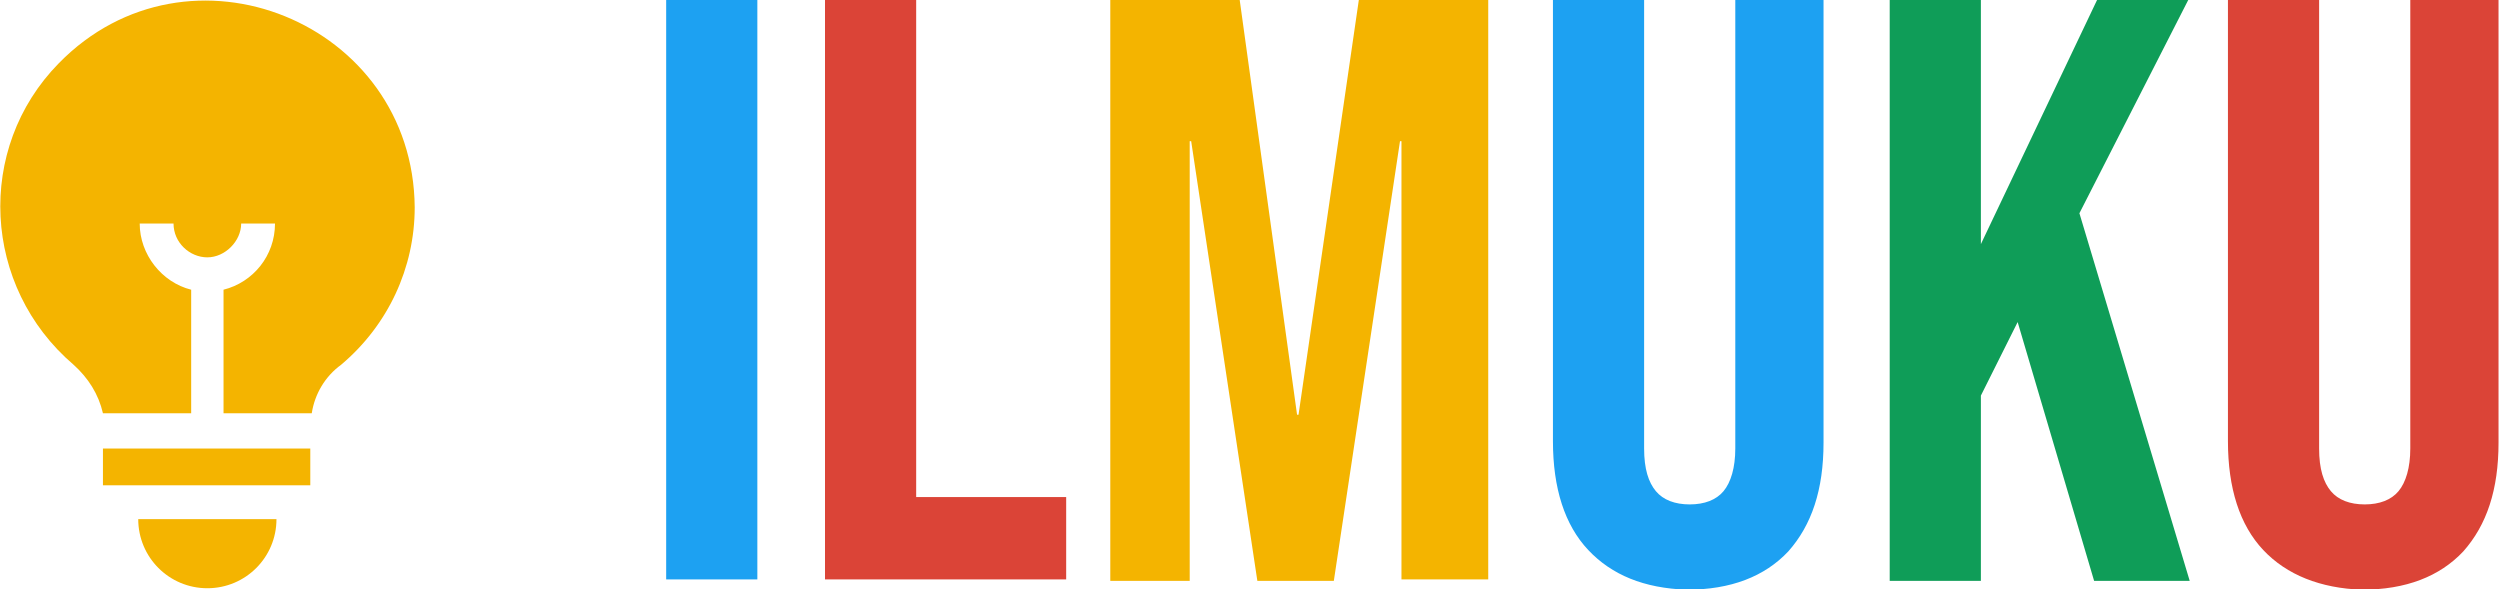
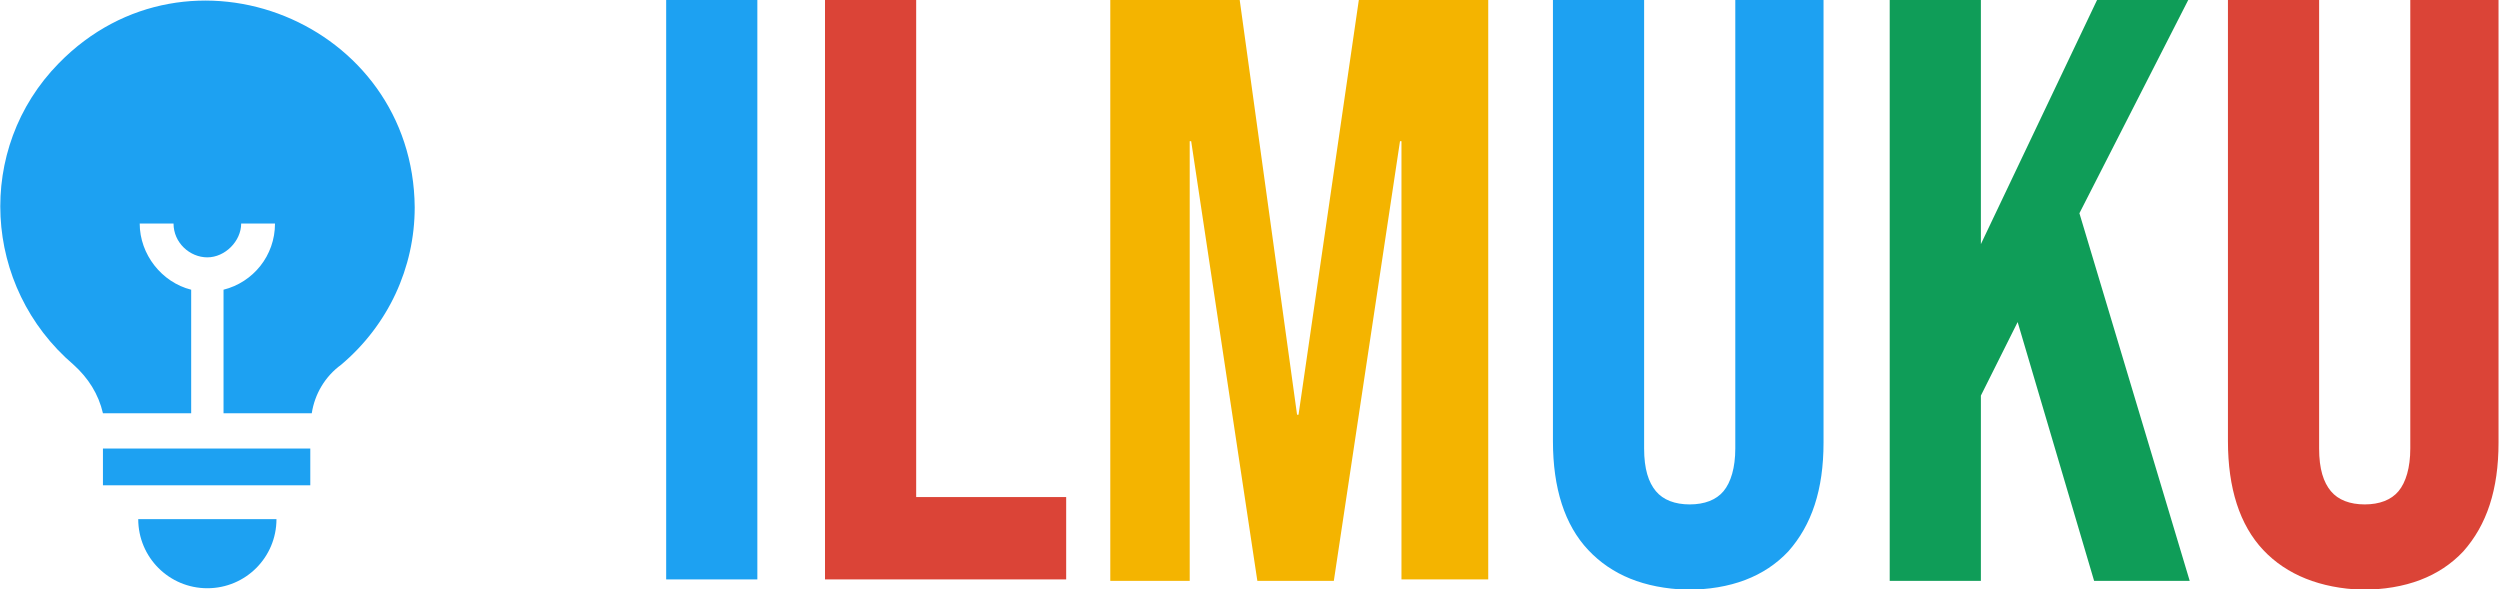
- <svg xmlns="http://www.w3.org/2000/svg" version="1.0" id="Layer_1" x="0px" y="0px" viewBox="0 0 170 40" style="enable-background:new 0 0 170 40;" xml:space="preserve">
+ <svg xmlns="http://www.w3.org/2000/svg" version="1.1" id="Layer_1" x="0px" y="0px" viewBox="0 0 170 40" style="enable-background:new 0 0 170 40;" xml:space="preserve">
  <style type="text/css">
	.st0{fill:#1DA1F2;}
	.st1{fill:#DB4437;}
	.st2{fill:#F4B400;}
	.st3{fill:#0F9D58;}
</style>
  <path class="st0" d="M45.3,0h6.2v39.4h-6.2V0z" />
  <path class="st1" d="M56.1,0h6.2v33.8h10.2v5.6H56.1V0z" />
  <path class="st2" d="M75.5,0h8.8l3.9,28.2h0.1L92.4,0h8.8v39.4h-5.9V9.6h-0.1l-4.5,29.9h-5.2L81,9.6h-0.1v29.9h-5.4V0z" />
  <path class="st0" d="M108,37.4c-1.6-1.7-2.4-4.2-2.4-7.4V0h6.2v30.5c0,1.4,0.3,2.3,0.8,2.9c0.5,0.6,1.3,0.9,2.3,0.9s1.8-0.3,2.3-0.9  c0.5-0.6,0.8-1.6,0.8-2.9V0h6v30.1c0,3.2-0.8,5.6-2.4,7.4c-1.6,1.7-3.9,2.6-6.9,2.6C111.8,40,109.6,39.1,108,37.4z" />
-   <path class="st3" d="M128.5,0h6.2v16.6L142.6,0h6.2l-7.4,14.5l7.5,25h-6.5l-5.2-17.6l-2.5,5v12.6h-6.2V0z" />
-   <path class="st1" d="M153.9,37.4c-1.6-1.7-2.4-4.2-2.4-7.4V0h6.2v30.5c0,1.4,0.3,2.3,0.8,2.9c0.5,0.6,1.3,0.9,2.3,0.9  c1,0,1.8-0.3,2.3-0.9c0.5-0.6,0.8-1.6,0.8-2.9V0h6v30.1c0,3.2-0.8,5.6-2.4,7.4c-1.6,1.7-3.9,2.6-6.9,2.6  C157.8,40,155.5,39.1,153.9,37.4z" />
+   <path class="st3" d="M128.5,0h6.2v16.6L142.6,0h6.2l-7.4,14.5l7.5,25h-6.5l-5.2-17.6l-2.5,5v12.6h-6.2L128.5,0L128.5,0z" />
+   <path class="st1" d="M153.9,37.4c-1.6-1.7-2.4-4.2-2.4-7.4V0h6.2v30.5c0,1.4,0.3,2.3,0.8,2.9c0.5,0.6,1.3,0.9,2.3,0.9  s1.8-0.3,2.3-0.9c0.5-0.6,0.8-1.6,0.8-2.9V0h6v30.1c0,3.2-0.8,5.6-2.4,7.4c-1.6,1.7-3.9,2.6-6.9,2.6C157.8,40,155.5,39.1,153.9,37.4  z" />
  <g>
-     <path class="st2" d="M5,24.8c1,0.9,1.7,2,2,3.3h6v-8.4c-2-0.5-3.5-2.4-3.5-4.5h2.3c0,1.3,1.1,2.3,2.3,2.3s2.3-1.1,2.3-2.3h2.3   c0,2.2-1.5,4-3.5,4.5v8.4h6c0.2-1.3,0.9-2.5,2-3.3c3.2-2.7,5-6.6,5-10.7C28.1,1.5,12.8-4.7,4,4.3C-1.7,10.1-1.2,19.5,5,24.8z" />
-     <path class="st2" d="M14.1,40c2.6,0,4.7-2.1,4.7-4.7H9.4C9.4,37.9,11.5,40,14.1,40L14.1,40z" />
-     <path class="st2" d="M7,30.5h14.1V33H7L7,30.5z" />
+     <path class="st0" d="M5,24.8c1,0.9,1.7,2,2,3.3h6v-8.4c-2-0.5-3.5-2.4-3.5-4.5h2.3c0,1.3,1.1,2.3,2.3,2.3s2.3-1.1,2.3-2.3h2.3   c0,2.2-1.5,4-3.5,4.5v8.4h6c0.2-1.3,0.9-2.5,2-3.3c3.2-2.7,5-6.6,5-10.7C28.1,1.5,12.8-4.7,4,4.3C-1.7,10.1-1.2,19.5,5,24.8z" />
+     <path class="st0" d="M14.1,40c2.6,0,4.7-2.1,4.7-4.7H9.4C9.4,37.9,11.5,40,14.1,40L14.1,40z" />
+     <path class="st0" d="M7,30.5h14.1V33H7V30.5z" />
  </g>
</svg>
